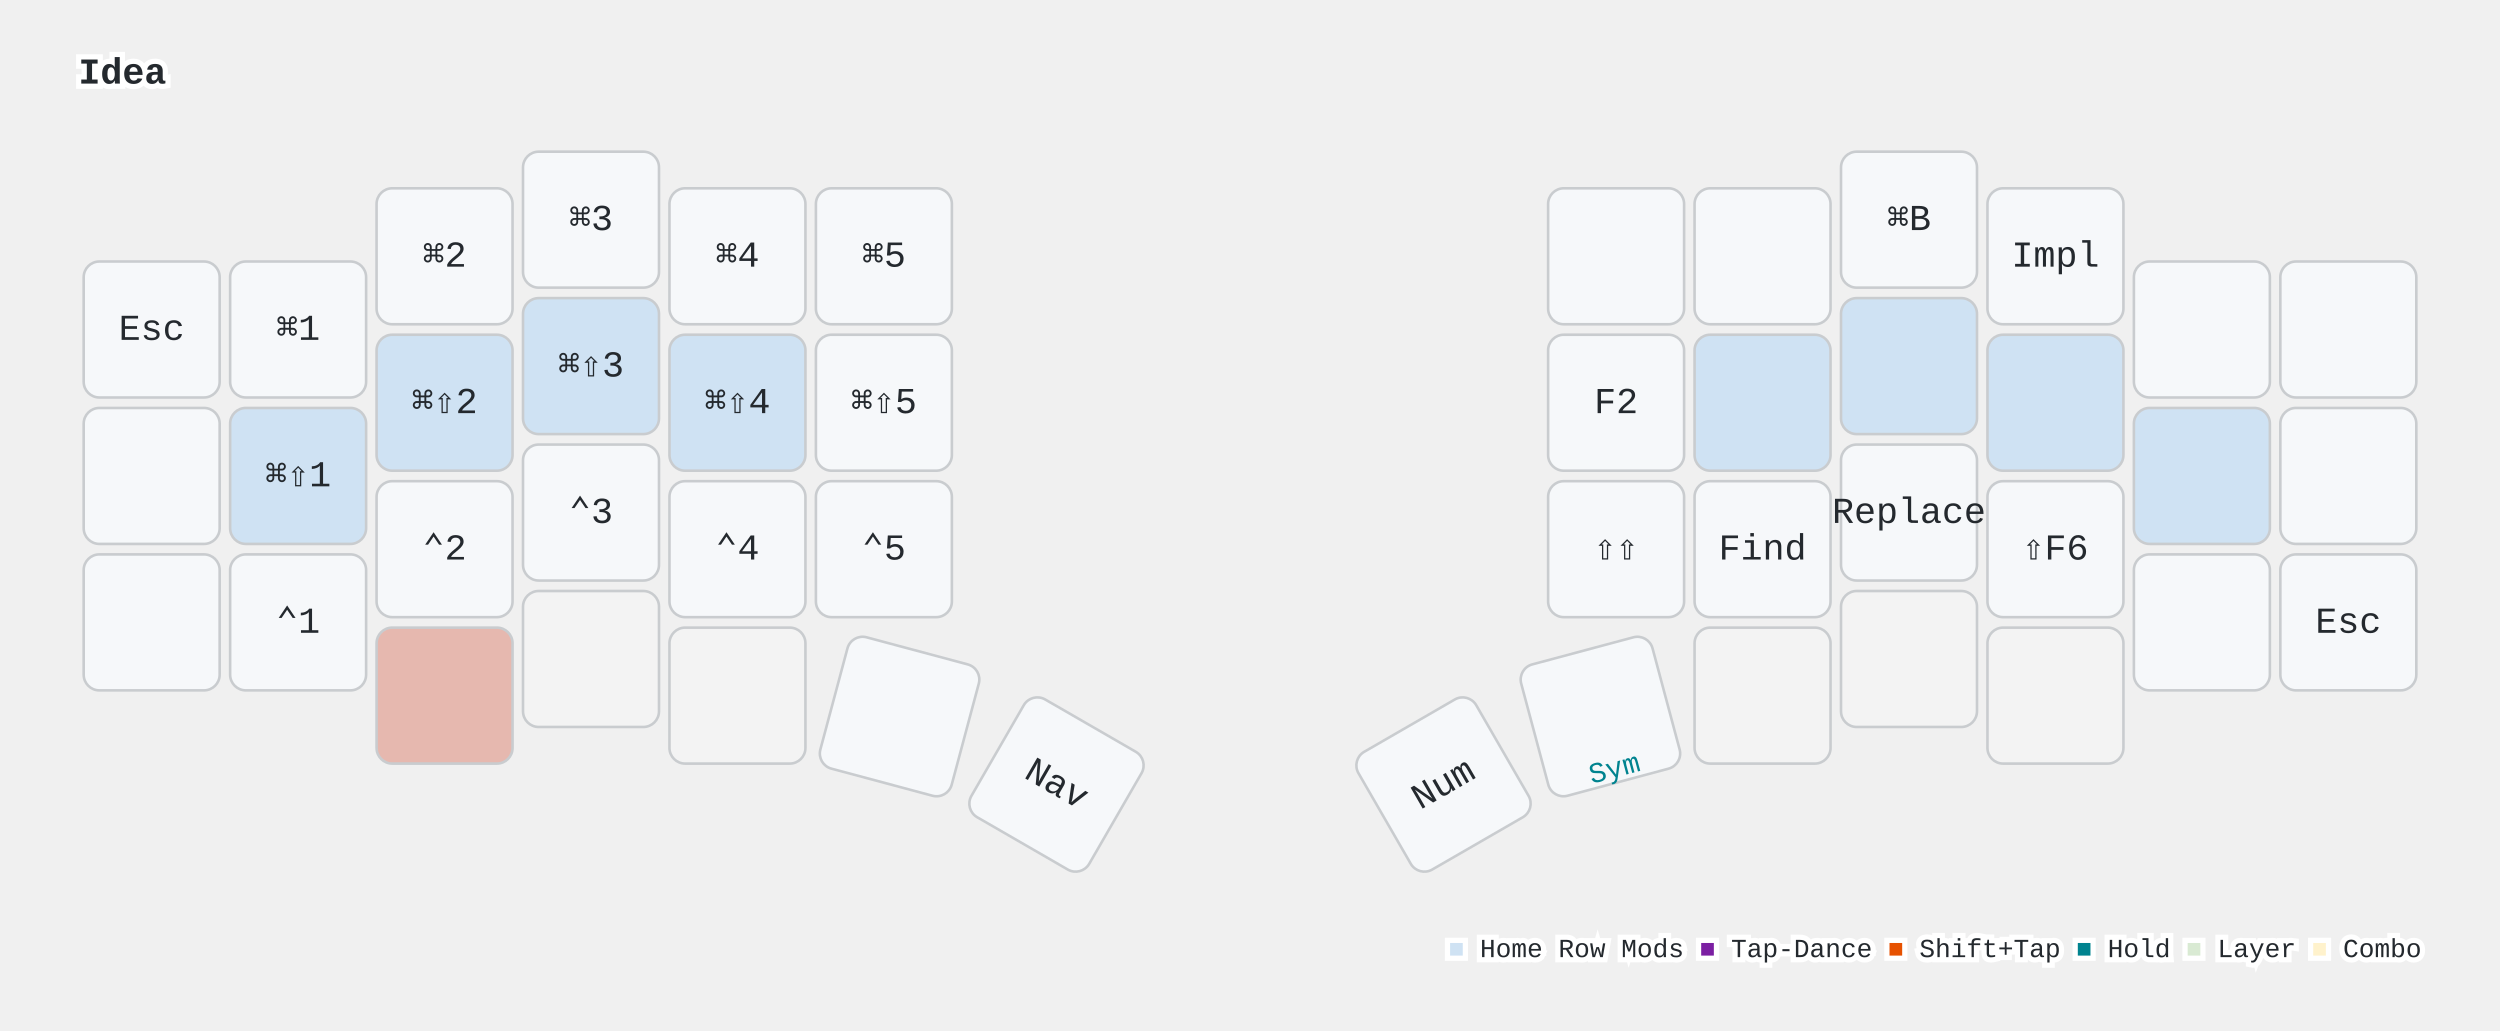
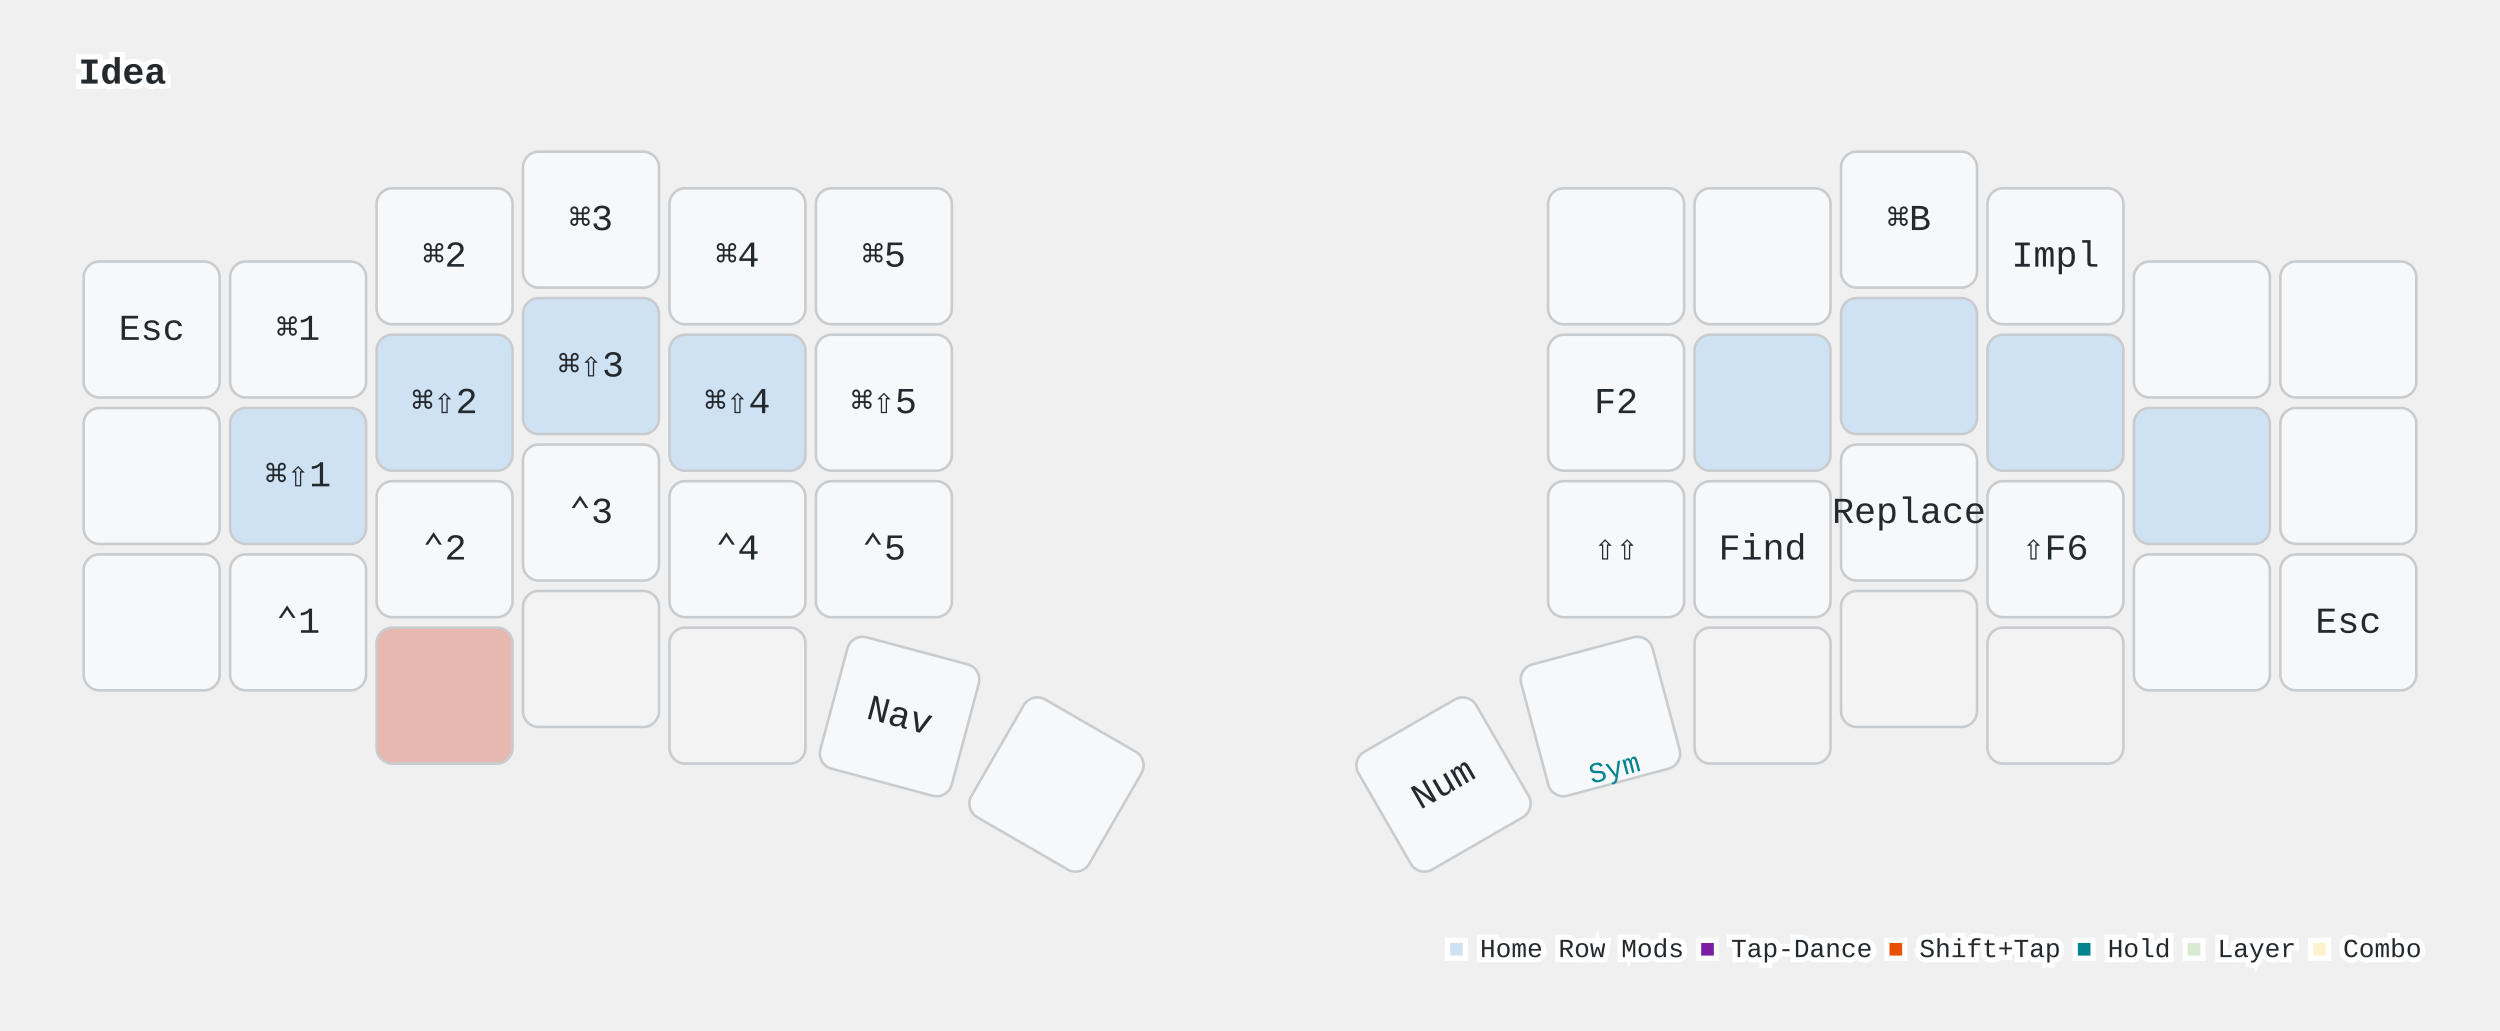
<svg xmlns="http://www.w3.org/2000/svg" xmlns:xlink="http://www.w3.org/1999/xlink" width="956" height="394" viewBox="0 0 956 394" class="keymap">
  <defs>/* start glyphs */
<svg id="mdi:arrow-left-bold">
      <svg id="mdi-arrow-left-bold" viewBox="0 0 24 24">
        <path d="M20,9V15H12V19.84L4.16,12L12,4.16V9H20Z" />
      </svg>
    </svg>
    <svg id="mdi:arrow-right-bold">
      <svg id="mdi-arrow-right-bold" viewBox="0 0 24 24">
        <path d="M4,15V9H12V4.16L19.84,12L12,19.84V15H4Z" />
      </svg>
    </svg>
    <svg id="mdi:backspace-outline">
      <svg id="mdi-backspace-outline" viewBox="0 0 24 24">
        <path d="M19,15.59L17.59,17L14,13.41L10.41,17L9,15.59L12.59,12L9,8.41L10.41,7L14,10.59L17.59,7L19,8.41L15.41,12L19,15.59M22,3A2,2 0 0,1 24,5V19A2,2 0 0,1 22,21H7C6.31,21 5.77,20.64 5.41,20.11L0,12L5.41,3.88C5.77,3.35 6.31,3 7,3H22M22,5H7L2.28,12L7,19H22V5Z" />
      </svg>
    </svg>
    <svg id="mdi:keyboard-return">
      <svg id="mdi-keyboard-return" viewBox="0 0 24 24">
        <path d="M19,7V11H5.83L9.41,7.41L8,6L2,12L8,18L9.41,16.58L5.83,13H21V7H19Z" />
      </svg>
    </svg>
    <svg id="mdi:keyboard-space">
      <svg id="mdi-keyboard-space" viewBox="0 0 24 24">
        <path d="M3 15H5V19H19V15H21V19C21 20.1 20.1 21 19 21H5C3.9 21 3 20.1 3 19V15Z" />
      </svg>
    </svg>
    <svg id="mdi:keyboard-tab">
      <svg id="mdi-keyboard-tab" viewBox="0 0 24 24">
        <path d="M20,18H22V6H20M11.59,7.41L15.17,11H1V13H15.17L11.59,16.58L13,18L19,12L13,6L11.59,7.41Z" />
      </svg>
    </svg>
  </defs>/* end glyphs */
<style>/* inherit to force styles through use tags */
svg path {
    fill: inherit;
}

/* font and background color specifications */
svg.keymap {
    font-family: SFMono-Regular,Consolas,Liberation Mono,Menlo,monospace;
    font-size: 14px;
    font-kerning: normal;
    text-rendering: optimizeLegibility;
    fill: #24292e;
}

/* default key styling */
rect.key {
    fill: #f6f8fa;
}

rect.key, rect.combo {
    stroke: #c9cccf;
    stroke-width: 1;
}

/* default key side styling, only used is draw_key_sides is set */
rect.side {
    filter: brightness(90%);
}

/* color accent for combo boxes */
rect.combo, rect.combo-separate {
    fill: #cdf;
}

/* color accent for held keys */
rect.held, rect.combo.held {
    fill: #fdd;
}

/* color accent for ghost (optional) keys */
rect.ghost, rect.combo.ghost {
    stroke-dasharray: 4, 4;
    stroke-width: 2;
}

text {
    text-anchor: middle;
    dominant-baseline: middle;
}

/* styling for layer labels */
text.label {
    font-weight: bold;
    text-anchor: start;
    stroke: white;
    stroke-width: 4;
    paint-order: stroke;
}

/* styling for optional footer */
text.footer {
    text-anchor: end;
    dominant-baseline: auto;
    stroke: white;
    stroke-width: 4;
    paint-order: stroke;
}

/* styling for combo tap, and key non-tap label text */
text.combo, text.hold, text.shifted, text.left, text.right {
    font-size: 11px;
}

text.hold {
    text-anchor: middle;
    dominant-baseline: auto;
}

text.shifted {
    text-anchor: middle;
    dominant-baseline: hanging;
}

text.left {
    text-anchor: start;
}

text.right {
    text-anchor: end;
}

text.layer-activator {
    text-decoration: underline;
}

/* styling for hold/shifted label text in combo box */
text.combo.hold, text.combo.shifted, text.combo.left, text.combo.right {
    font-size: 8px;
}

/* lighter symbol for transparent keys */
text.trans {
    fill: #7b7e81;
}

/* styling for combo dendrons */
path.combo {
    stroke-width: 1;
    stroke: gray;
    fill: none;
}

/* Start Tabler Icons Cleanup */
/* cannot use height/width with glyphs */
.icon-tabler &gt; path {
    fill: inherit;
    stroke: inherit;
    stroke-width: 2;
}
/* hide tabler's default box */
.icon-tabler &gt; path[stroke="none"][fill="none"] {
    visibility: hidden;
}
/* End Tabler Icons Cleanup */

@media (prefers-color-scheme: dark) {
svg.keymap { fill: #d1d6db; }
rect.key { fill: #3f4750; }
rect.key, rect.combo { stroke: #60666c; }
rect.combo, rect.combo-separate { fill: #1f3d7a; }
rect.held, rect.combo.held { fill: #854747; }
text.label, text.footer { stroke: black; }
text.trans { fill: #7e8184; }
path.combo { stroke: #7f7f7f; }

}
svg.keymap {
  font-family: SFMono-Regular, Consolas, Liberation Mono, Menlo, monospace;
}
/* Home row mods - blue */
.keypos-13 rect, .keypos-14 rect, .keypos-15 rect, .keypos-16 rect,
.keypos-19 rect, .keypos-20 rect, .keypos-21 rect, .keypos-22 rect {
  fill: #cfe2f3;
}
/* Home row mod hold text - same teal as other hold text */
.keypos-13 .hold.glyph, .keypos-22 .hold.glyph { fill: #00838f; }
/* Tap-dance double-tap legends - purple text */
.keypos-7 text.key.shifted, .keypos-9 text.key.shifted, .keypos-13 text.key.shifted,
.keypos-22 text.key.shifted, .keypos-23 text.key.shifted, .keypos-24 text.key.shifted,
.keypos-32 text.key.shifted, .keypos-33 text.key.shifted, .keypos-34 text.key.shifted,
.keypos-35 text.key.shifted { fill: #7b1fa2; }
/* Shift+tap legends (BT Clr) - orange text */
.keypos-6 text.key.shifted, .keypos-18 text.key.shifted,
.keypos-30 text.key.shifted { fill: #e65100; }
/* Hold legends (Nav arrows ⌘←, ⌥⌫, etc.) - teal text */
text.key.hold { fill: #00838f; }

/* Transparent keys - light gray */
rect.trans { fill: #f3f3f3; }
/* Ghost/empty keys */
rect.ghost { fill: #fafafa; }
/* Layer activators - green */
.layer-activator rect { fill: #d9ead3; }
/* Combo boxes - yellow */
rect.combo { fill: #fff2cc; }
/* Held keys (layer active) */
rect.held { fill: #e6b8af; }
/* Dark mode */
@media (prefers-color-scheme: dark) {
  .keypos-13 rect, .keypos-14 rect, .keypos-15 rect, .keypos-16 rect,
  .keypos-19 rect, .keypos-20 rect, .keypos-21 rect, .keypos-22 rect {
    fill: #1a3a5c;
  }
  .keypos-13 .hold.glyph, .keypos-22 .hold.glyph { fill: #4dd0e1; }
  .keypos-7 text.key.shifted, .keypos-9 text.key.shifted, .keypos-13 text.key.shifted,
  .keypos-22 text.key.shifted, .keypos-23 text.key.shifted, .keypos-24 text.key.shifted,
  .keypos-32 text.key.shifted, .keypos-33 text.key.shifted, .keypos-34 text.key.shifted,
  .keypos-35 text.key.shifted { fill: #ce93d8; }
  .keypos-6 text.key.shifted, .keypos-18 text.key.shifted,
  .keypos-30 text.key.shifted { fill: #ffb74d; }
  text.key.hold { fill: #4dd0e1; }

  rect.trans { fill: #2a2a2a; }
  rect.ghost { fill: #1a1a1a; }
  .layer-activator rect { fill: #274e13; }
  rect.combo { fill: #7f6000; }
  rect.held { fill: #5b3a3a; }
}
</style>
  <g transform="translate(30, 0)" class="layer-Idea">
    <text x="0" y="28" class="label" id="Idea">Idea</text>
    <g transform="translate(0, 56)">
      <g transform="translate(28, 70)" class="key keypos-0">
        <rect rx="6" ry="6" x="-26" y="-26" width="52" height="52" class="key" />
        <text x="0" y="0" class="key tap">Esc</text>
      </g>
      <g transform="translate(84, 70)" class="key keypos-1">
        <rect rx="6" ry="6" x="-26" y="-26" width="52" height="52" class="key" />
        <text x="0" y="0" class="key tap">⌘1</text>
      </g>
      <g transform="translate(140, 42)" class="key keypos-2">
        <rect rx="6" ry="6" x="-26" y="-26" width="52" height="52" class="key" />
        <text x="0" y="0" class="key tap">⌘2</text>
      </g>
      <g transform="translate(196, 28)" class="key keypos-3">
        <rect rx="6" ry="6" x="-26" y="-26" width="52" height="52" class="key" />
        <text x="0" y="0" class="key tap">⌘3</text>
      </g>
      <g transform="translate(252, 42)" class="key keypos-4">
        <rect rx="6" ry="6" x="-26" y="-26" width="52" height="52" class="key" />
        <text x="0" y="0" class="key tap">⌘4</text>
      </g>
      <g transform="translate(308, 42)" class="key keypos-5">
        <rect rx="6" ry="6" x="-26" y="-26" width="52" height="52" class="key" />
        <text x="0" y="0" class="key tap">⌘5</text>
      </g>
      <g transform="translate(588, 42)" class="key keypos-6">
        <rect rx="6" ry="6" x="-26" y="-26" width="52" height="52" class="key" />
        <use href="#mdi:arrow-left-bold" xlink:href="#mdi:arrow-left-bold" x="-7" y="-7" height="14" width="14.0" class="key tap glyph mdi:arrow-left-bold" />
      </g>
      <g transform="translate(644, 42)" class="key keypos-7">
        <rect rx="6" ry="6" x="-26" y="-26" width="52" height="52" class="key" />
        <use href="#mdi:arrow-right-bold" xlink:href="#mdi:arrow-right-bold" x="-7" y="-7" height="14" width="14.0" class="key tap glyph mdi:arrow-right-bold" />
      </g>
      <g transform="translate(700, 28)" class="key keypos-8">
        <rect rx="6" ry="6" x="-26" y="-26" width="52" height="52" class="key" />
        <text x="0" y="0" class="key tap">⌘B</text>
      </g>
      <g transform="translate(756, 42)" class="key keypos-9">
        <rect rx="6" ry="6" x="-26" y="-26" width="52" height="52" class="key" />
        <text x="0" y="0" class="key tap">Impl</text>
      </g>
      <g transform="translate(812, 70)" class="key keypos-10">
        <rect rx="6" ry="6" x="-26" y="-26" width="52" height="52" class="key" />
      </g>
      <g transform="translate(868, 70)" class="key keypos-11">
        <rect rx="6" ry="6" x="-26" y="-26" width="52" height="52" class="key" />
        <use href="#mdi:backspace-outline" xlink:href="#mdi:backspace-outline" x="-7" y="-7" height="14" width="14.0" class="key tap glyph mdi:backspace-outline" />
      </g>
      <g transform="translate(28, 126)" class="key keypos-12">
        <rect rx="6" ry="6" x="-26" y="-26" width="52" height="52" class="key" />
        <use href="#mdi:keyboard-tab" xlink:href="#mdi:keyboard-tab" x="-7" y="-7" height="14" width="14.0" class="key tap glyph mdi:keyboard-tab" />
      </g>
      <g transform="translate(84, 126)" class="key keypos-13">
        <rect rx="6" ry="6" x="-26" y="-26" width="52" height="52" class="key" />
        <text x="0" y="0" class="key tap">⌘⇧1</text>
      </g>
      <g transform="translate(140, 98)" class="key keypos-14">
        <rect rx="6" ry="6" x="-26" y="-26" width="52" height="52" class="key" />
        <text x="0" y="0" class="key tap">⌘⇧2</text>
      </g>
      <g transform="translate(196, 84)" class="key keypos-15">
        <rect rx="6" ry="6" x="-26" y="-26" width="52" height="52" class="key" />
        <text x="0" y="0" class="key tap">⌘⇧3</text>
      </g>
      <g transform="translate(252, 98)" class="key keypos-16">
        <rect rx="6" ry="6" x="-26" y="-26" width="52" height="52" class="key" />
        <text x="0" y="0" class="key tap">⌘⇧4</text>
      </g>
      <g transform="translate(308, 98)" class="key keypos-17">
        <rect rx="6" ry="6" x="-26" y="-26" width="52" height="52" class="key" />
        <text x="0" y="0" class="key tap">⌘⇧5</text>
      </g>
      <g transform="translate(588, 98)" class="key keypos-18">
        <rect rx="6" ry="6" x="-26" y="-26" width="52" height="52" class="key" />
        <text x="0" y="0" class="key tap">F2</text>
      </g>
      <g transform="translate(644, 98)" class="key keypos-19">
        <rect rx="6" ry="6" x="-26" y="-26" width="52" height="52" class="key" />
      </g>
      <g transform="translate(700, 84)" class="key keypos-20">
        <rect rx="6" ry="6" x="-26" y="-26" width="52" height="52" class="key" />
      </g>
      <g transform="translate(756, 98)" class="key keypos-21">
        <rect rx="6" ry="6" x="-26" y="-26" width="52" height="52" class="key" />
      </g>
      <g transform="translate(812, 126)" class="key keypos-22">
        <rect rx="6" ry="6" x="-26" y="-26" width="52" height="52" class="key" />
      </g>
      <g transform="translate(868, 126)" class="key keypos-23">
        <rect rx="6" ry="6" x="-26" y="-26" width="52" height="52" class="key" />
      </g>
      <g transform="translate(28, 182)" class="key keypos-24">
        <rect rx="6" ry="6" x="-26" y="-26" width="52" height="52" class="key" />
      </g>
      <g transform="translate(84, 182)" class="key keypos-25">
        <rect rx="6" ry="6" x="-26" y="-26" width="52" height="52" class="key" />
        <text x="0" y="0" class="key tap">⌃1</text>
      </g>
      <g transform="translate(140, 154)" class="key keypos-26">
        <rect rx="6" ry="6" x="-26" y="-26" width="52" height="52" class="key" />
        <text x="0" y="0" class="key tap">⌃2</text>
      </g>
      <g transform="translate(196, 140)" class="key keypos-27">
        <rect rx="6" ry="6" x="-26" y="-26" width="52" height="52" class="key" />
        <text x="0" y="0" class="key tap">⌃3</text>
      </g>
      <g transform="translate(252, 154)" class="key keypos-28">
        <rect rx="6" ry="6" x="-26" y="-26" width="52" height="52" class="key" />
        <text x="0" y="0" class="key tap">⌃4</text>
      </g>
      <g transform="translate(308, 154)" class="key keypos-29">
        <rect rx="6" ry="6" x="-26" y="-26" width="52" height="52" class="key" />
        <text x="0" y="0" class="key tap">⌃5</text>
      </g>
      <g transform="translate(588, 154)" class="key keypos-30">
        <rect rx="6" ry="6" x="-26" y="-26" width="52" height="52" class="key" />
        <text x="0" y="0" class="key tap">⇧⇧</text>
      </g>
      <g transform="translate(644, 154)" class="key keypos-31">
        <rect rx="6" ry="6" x="-26" y="-26" width="52" height="52" class="key" />
        <text x="0" y="0" class="key tap">Find</text>
      </g>
      <g transform="translate(700, 140)" class="key keypos-32">
        <rect rx="6" ry="6" x="-26" y="-26" width="52" height="52" class="key" />
        <text x="0" y="0" class="key tap">Replace</text>
      </g>
      <g transform="translate(756, 154)" class="key keypos-33">
        <rect rx="6" ry="6" x="-26" y="-26" width="52" height="52" class="key" />
        <text x="0" y="0" class="key tap">⇧F6</text>
      </g>
      <g transform="translate(812, 182)" class="key keypos-34">
        <rect rx="6" ry="6" x="-26" y="-26" width="52" height="52" class="key" />
      </g>
      <g transform="translate(868, 182)" class="key keypos-35">
        <rect rx="6" ry="6" x="-26" y="-26" width="52" height="52" class="key" />
        <text x="0" y="0" class="key tap">Esc</text>
      </g>
      <g transform="translate(140, 210)" class="key held keypos-36">
        <rect rx="6" ry="6" x="-26" y="-26" width="52" height="52" class="key held" />
      </g>
      <g transform="translate(196, 196)" class="key trans keypos-37">
        <rect rx="6" ry="6" x="-26" y="-26" width="52" height="52" class="key trans" />
      </g>
      <g transform="translate(252, 210)" class="key trans keypos-38">
        <rect rx="6" ry="6" x="-26" y="-26" width="52" height="52" class="key trans" />
      </g>
      <g transform="translate(314, 218) rotate(15.0)" class="key keypos-39">
        <rect rx="6" ry="6" x="-26" y="-26" width="52" height="52" class="key" />
+         <text x="0" y="0" class="key tap">Nav</text>
+       </g>
+       <g transform="translate(374, 244) rotate(30.0)" class="key keypos-40">
+         <rect rx="6" ry="6" x="-26" y="-26" width="52" height="52" class="key" />
        <use href="#mdi:keyboard-return" xlink:href="#mdi:keyboard-return" x="-7" y="-7" height="14" width="14.0" class="key tap glyph mdi:keyboard-return" />
-       </g>
-       <g transform="translate(374, 244) rotate(30.0)" class="key keypos-40">
-         <rect rx="6" ry="6" x="-26" y="-26" width="52" height="52" class="key" />
-         <text x="0" y="0" class="key tap">Nav</text>
      </g>
      <g transform="translate(522, 244) rotate(-30.0)" class="key keypos-41">
        <rect rx="6" ry="6" x="-26" y="-26" width="52" height="52" class="key" />
        <text x="0" y="0" class="key tap">Num</text>
      </g>
      <g transform="translate(582, 218) rotate(-15.0)" class="key keypos-42">
        <rect rx="6" ry="6" x="-26" y="-26" width="52" height="52" class="key" />
        <use href="#mdi:keyboard-space" xlink:href="#mdi:keyboard-space" x="-7" y="-7" height="14" width="14.0" class="key tap glyph mdi:keyboard-space" />
        <text x="0" y="24" class="key hold">Sym</text>
      </g>
      <g transform="translate(644, 210)" class="key trans keypos-43">
        <rect rx="6" ry="6" x="-26" y="-26" width="52" height="52" class="key trans" />
      </g>
      <g transform="translate(700, 196)" class="key trans keypos-44">
        <rect rx="6" ry="6" x="-26" y="-26" width="52" height="52" class="key trans" />
      </g>
      <g transform="translate(756, 210)" class="key trans keypos-45">
        <rect rx="6" ry="6" x="-26" y="-26" width="52" height="52" class="key trans" />
      </g>
    </g>
  </g>
  <text x="926.0" y="366.0" class="footer">
    <tspan style="font-size: 10px;">
      <tspan fill="#cfe2f3">■</tspan> Home Row Mods   <tspan fill="#7b1fa2">■</tspan> Tap-Dance   <tspan fill="#e65100">■</tspan> Shift+Tap   <tspan fill="#00838f">■</tspan> Hold   <tspan fill="#d9ead3">■</tspan> Layer   <tspan fill="#fff2cc">■</tspan> Combo</tspan>
  </text>
</svg>
